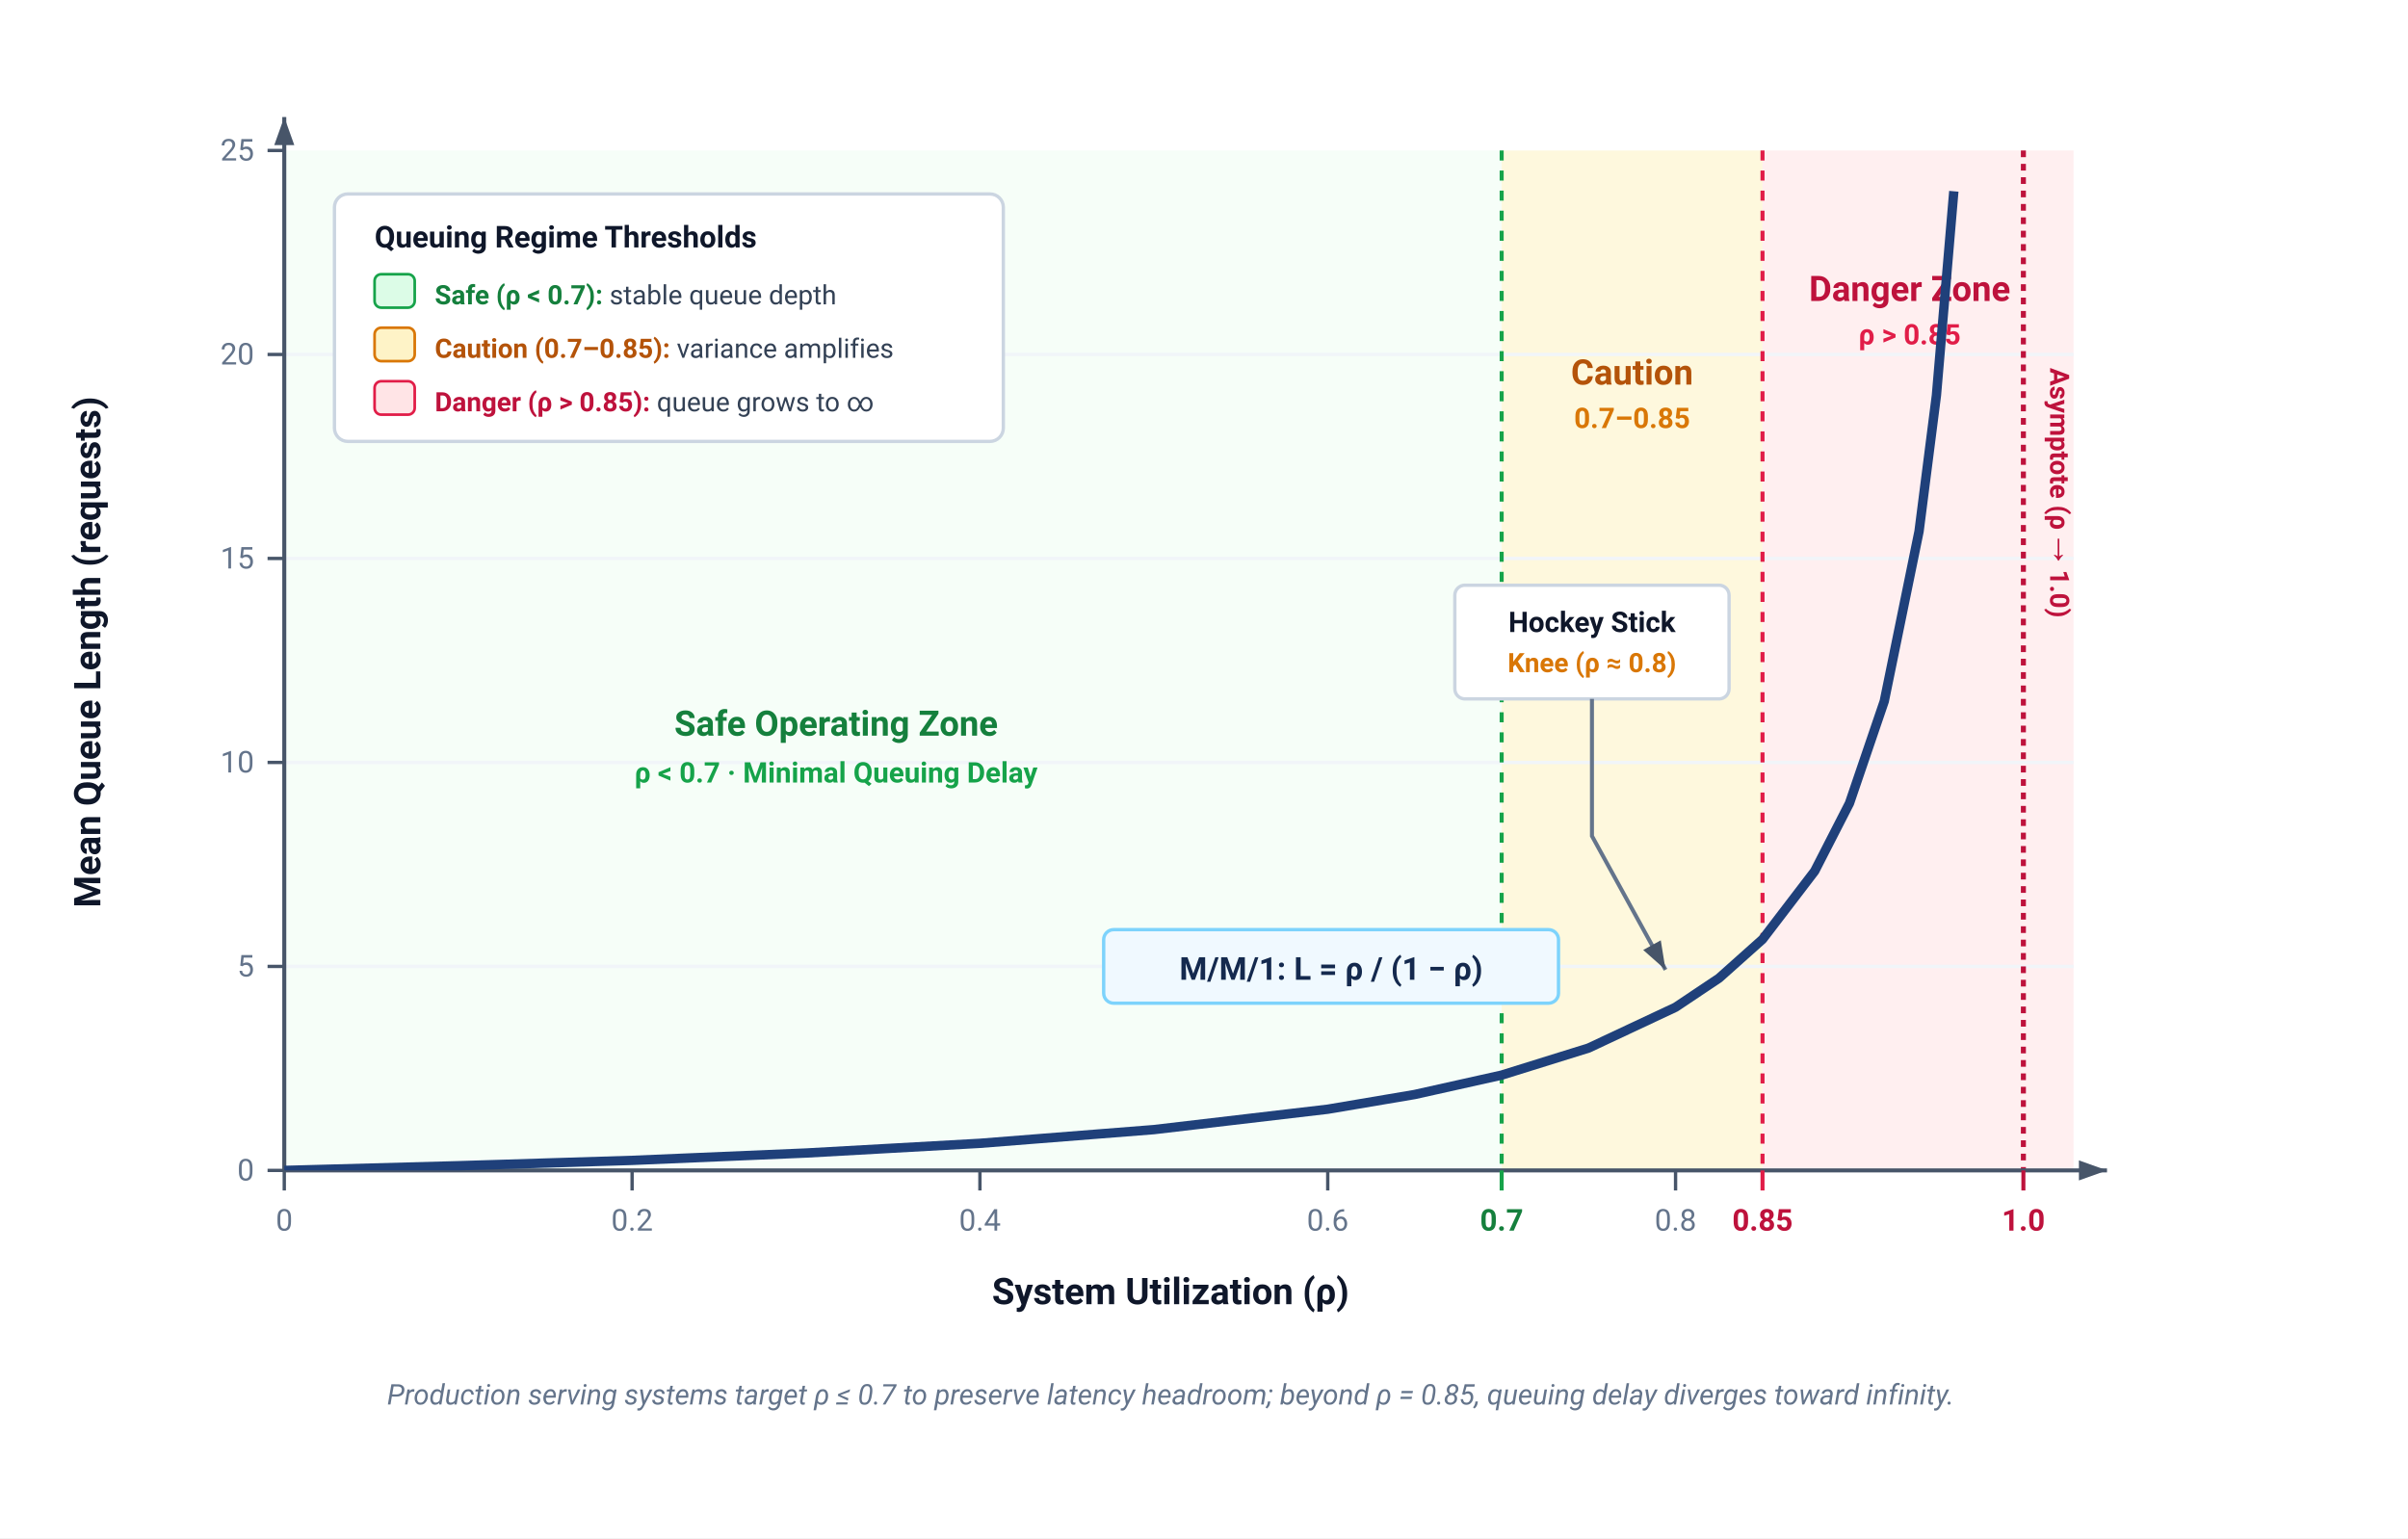
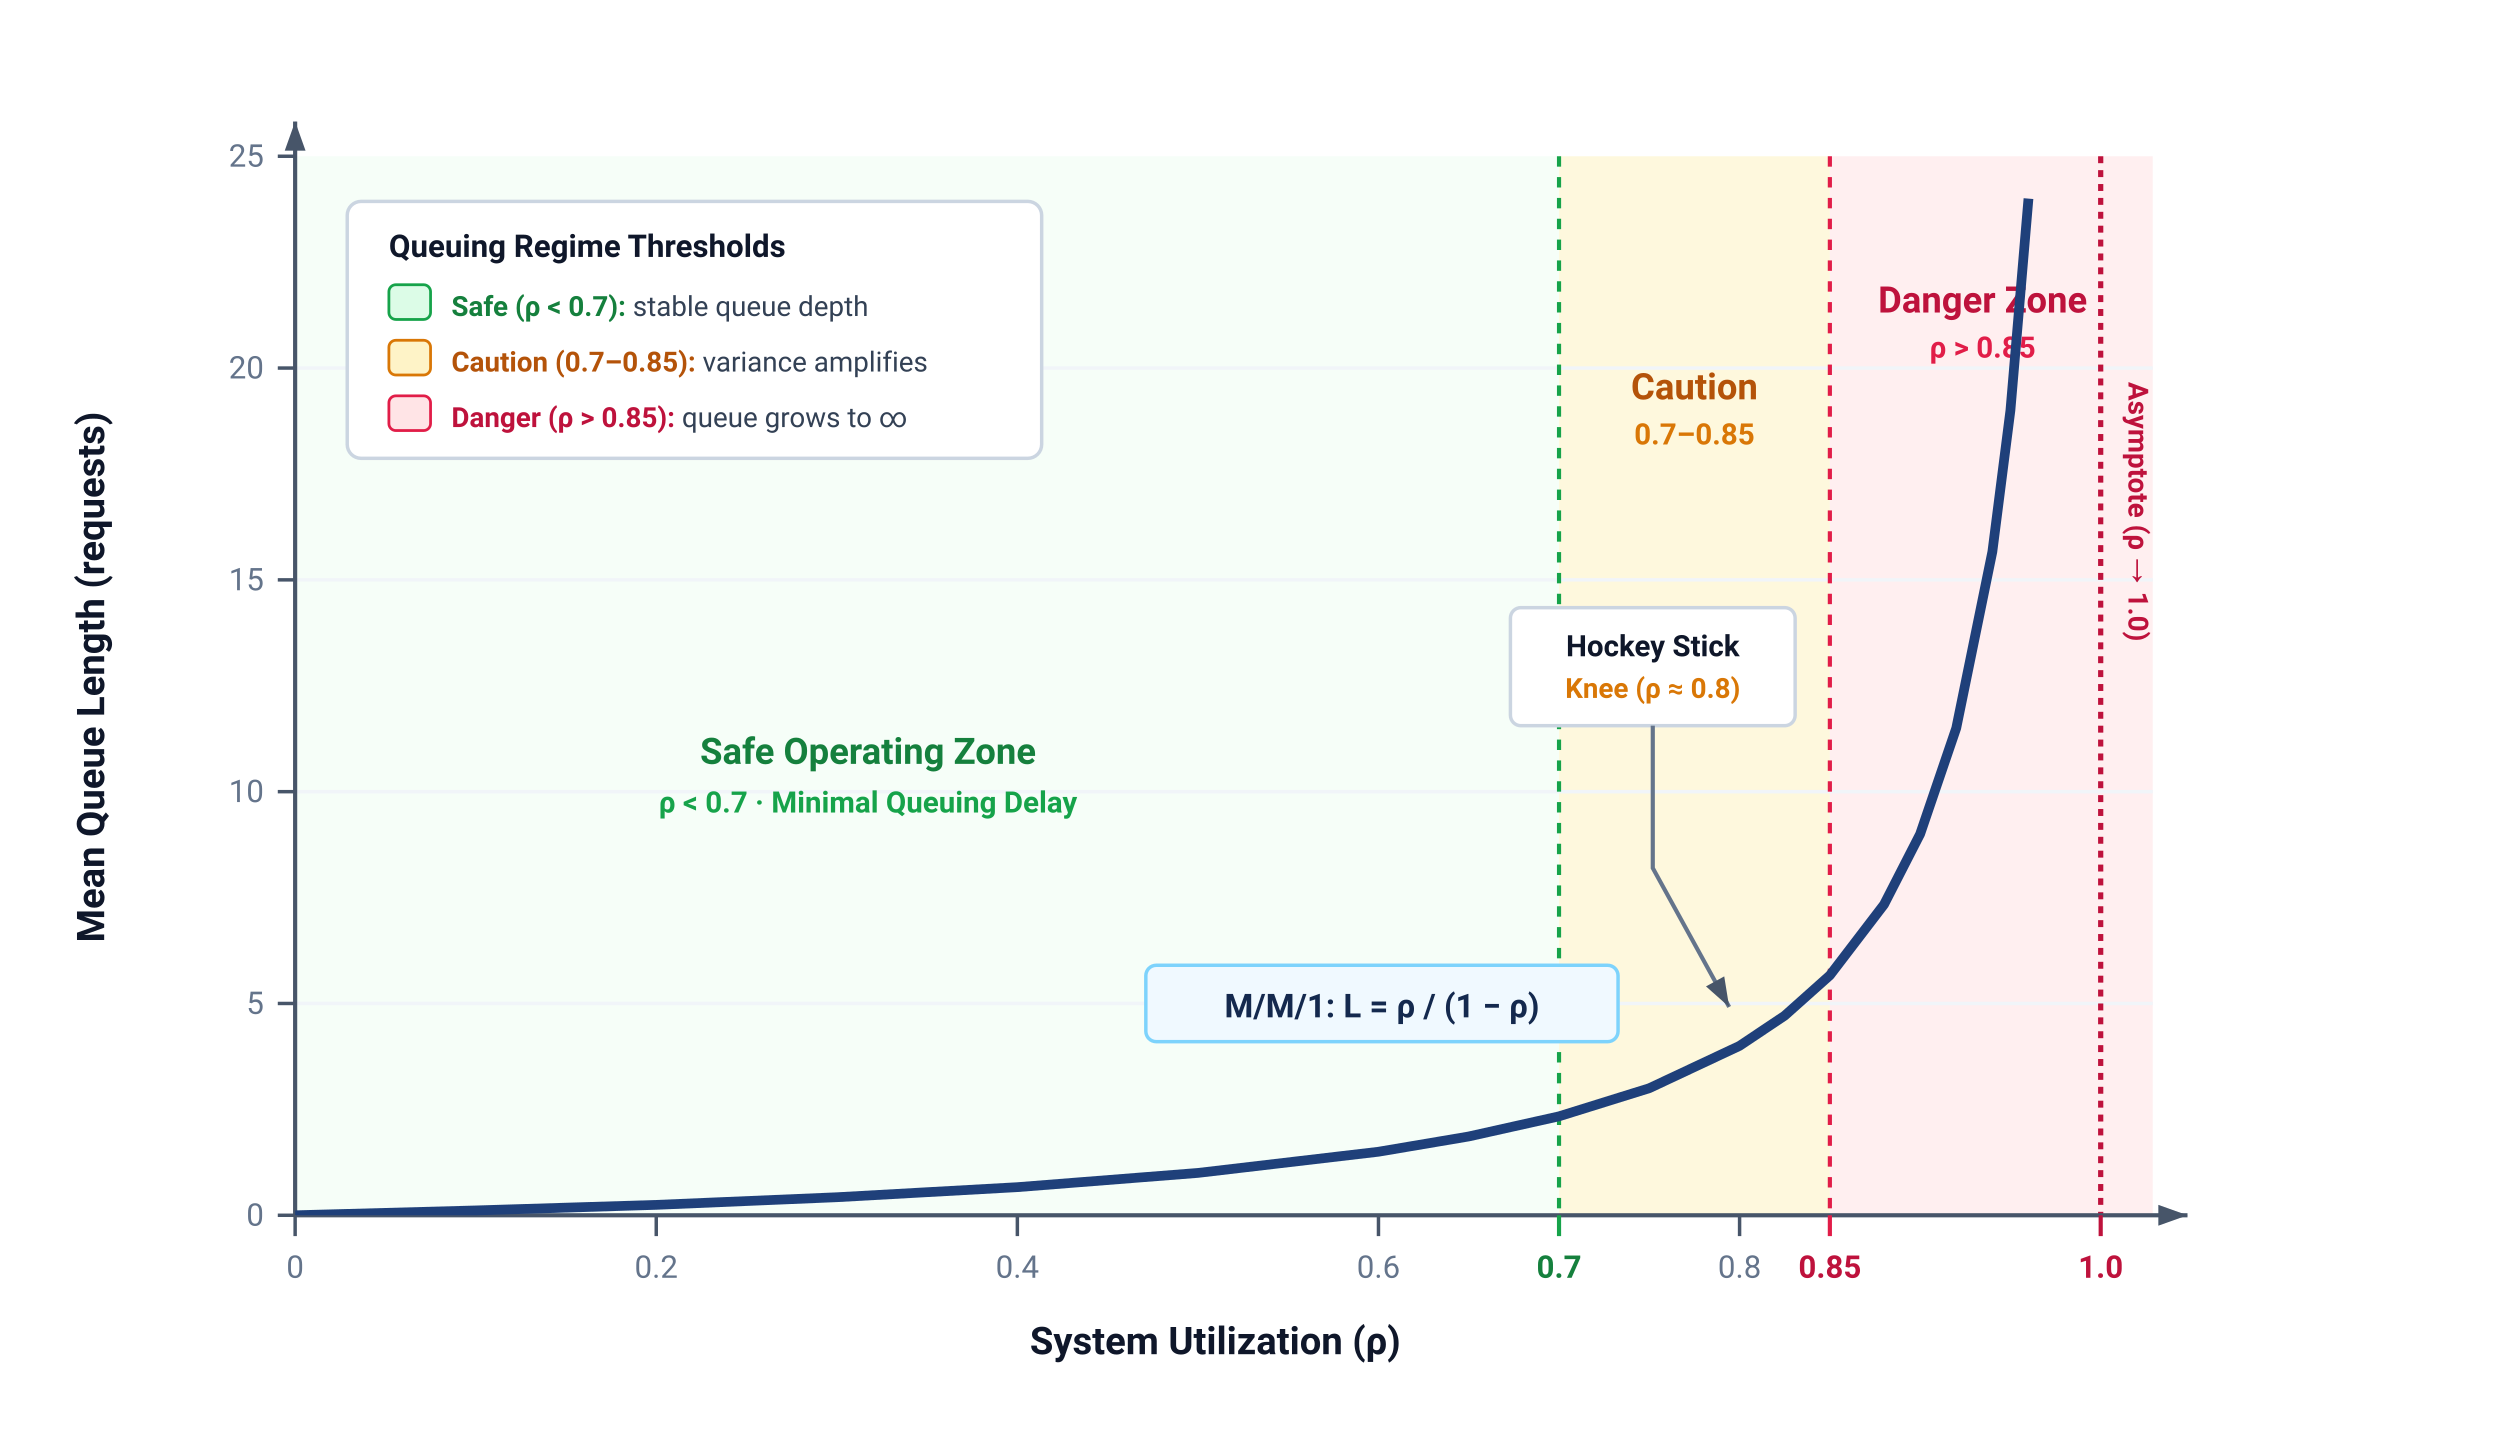
- <svg xmlns="http://www.w3.org/2000/svg" viewBox="0 0 720 460" width="100%" height="100%" font-family="Helvetica Neue, Helvetica, Arial, sans-serif">
+ <svg xmlns="http://www.w3.org/2000/svg" viewBox="0 0 720 415" width="100%" height="100%" font-family="Helvetica Neue, Helvetica, Arial, sans-serif">
  <defs>
    <marker id="arr-slate" markerWidth="8" markerHeight="6" refX="7" refY="3" orient="auto">
      <polygon points="0 0.5, 7 3, 0 5.5" fill="#475569" />
    </marker>
    <marker id="arr-blue" markerWidth="8" markerHeight="6" refX="7" refY="3" orient="auto">
      <polygon points="0 0.5, 7 3, 0 5.5" fill="#1F407A" />
    </marker>
    <marker id="arr-red" markerWidth="8" markerHeight="6" refX="7" refY="3" orient="auto">
      <polygon points="0 0.5, 7 3, 0 5.5" fill="#e11d48" />
    </marker>
    <clipPath id="plot-clip">
      <rect x="85" y="45" width="535" height="305" />
    </clipPath>
  </defs>
  <style>
    text { font-family: system-ui, -apple-system, 'Segoe UI', Roboto, Helvetica, Arial, sans-serif; }
    .axis-title { font-size: 11px; font-weight: 700; fill: #0f172a; }
    .tick-lbl { font-size: 9px; fill: #64748b; }
    .zone-title { font-size: 10.5px; font-weight: 700; }
    .zone-sub { font-size: 8.5px; font-weight: 600; }
    .curve-lbl { font-size: 9.5px; font-weight: 700; }
    .badge-txt { font-size: 8px; font-weight: 700; }
    .card-title { font-size: 9px; font-weight: 700; fill: #0f172a; }
    .card-txt { font-size: 8px; fill: #334155; }
  </style>
  <rect width="100%" height="100%" fill="#ffffff" />
  <rect x="85" y="45" width="364" height="305" fill="#f0fdf4" fill-opacity="0.6" />
  <rect x="449" y="45" width="78" height="305" fill="#fef3c7" fill-opacity="0.6" />
  <rect x="527" y="45" width="93" height="305" fill="#ffe4e6" fill-opacity="0.6" />
  <g stroke="#f1f5f9" stroke-width="1">
    <line x1="85" y1="289" x2="620" y2="289" />
    <line x1="85" y1="228" x2="620" y2="228" />
    <line x1="85" y1="167" x2="620" y2="167" />
    <line x1="85" y1="106" x2="620" y2="106" />
  </g>
  <line x1="449" y1="45" x2="449" y2="350" stroke="#16a34a" stroke-width="1.2" stroke-dasharray="3,3" />
  <line x1="527" y1="45" x2="527" y2="350" stroke="#e11d48" stroke-width="1.2" stroke-dasharray="3,3" />
  <line x1="605" y1="45" x2="605" y2="350" stroke="#be123c" stroke-width="1.5" stroke-dasharray="2,2" />
  <text x="250" y="220" text-anchor="middle" class="zone-title" fill="#15803d">Safe Operating Zone</text>
  <text x="250" y="234" text-anchor="middle" class="zone-sub" fill="#16a34a">ρ &lt; 0.7 · Minimal Queuing Delay</text>
  <text x="488" y="115" text-anchor="middle" class="zone-title" fill="#b45309">Caution</text>
  <text x="488" y="128" text-anchor="middle" class="zone-sub" fill="#d97706">0.7–0.85</text>
  <text x="571" y="90" text-anchor="middle" class="zone-title" fill="#be123c">Danger Zone</text>
  <text x="571" y="103" text-anchor="middle" class="zone-sub" fill="#e11d48">ρ &gt; 0.85</text>
  <g transform="translate(100, 58)">
    <rect x="0" y="0" width="200" height="74" rx="4" fill="#ffffff" stroke="#cbd5e1" stroke-width="1" />
    <text x="12" y="16" class="card-title">Queuing Regime Thresholds</text>
    <rect x="12" y="24" width="12" height="10" rx="2" fill="#dcfce7" stroke="#16a34a" stroke-width="0.8" />
    <text x="30" y="33" class="card-txt">
      <tspan font-weight="700" fill="#15803d">Safe (ρ &lt; 0.7):</tspan> stable queue depth</text>
    <rect x="12" y="40" width="12" height="10" rx="2" fill="#fef3c7" stroke="#d97706" stroke-width="0.8" />
    <text x="30" y="49" class="card-txt">
      <tspan font-weight="700" fill="#b45309">Caution (0.7–0.85):</tspan> variance amplifies</text>
    <rect x="12" y="56" width="12" height="10" rx="2" fill="#ffe4e6" stroke="#e11d48" stroke-width="0.8" />
    <text x="30" y="65" class="card-txt">
      <tspan font-weight="700" fill="#be123c">Danger (ρ &gt; 0.85):</tspan> queue grows to ∞</text>
  </g>
  <line x1="85" y1="350" x2="630" y2="350" stroke="#475569" stroke-width="1.2" marker-end="url(#arr-slate)" />
  <text x="350" y="390" text-anchor="middle" class="axis-title">System Utilization (ρ)</text>
  <line x1="85" y1="350" x2="85" y2="35" stroke="#475569" stroke-width="1.2" marker-end="url(#arr-slate)" />
  <text x="30" y="195" text-anchor="middle" class="axis-title" transform="rotate(-90, 30, 195)">Mean Queue Length (requests)</text>
  <g class="tick-lbl" text-anchor="middle">
    <line x1="85" y1="350" x2="85" y2="356" stroke="#475569" stroke-width="1" />
    <text x="85" y="368">0</text>
    <line x1="189" y1="350" x2="189" y2="356" stroke="#475569" stroke-width="1" />
    <text x="189" y="368">0.2</text>
    <line x1="293" y1="350" x2="293" y2="356" stroke="#475569" stroke-width="1" />
    <text x="293" y="368">0.4</text>
    <line x1="397" y1="350" x2="397" y2="356" stroke="#475569" stroke-width="1" />
    <text x="397" y="368">0.6</text>
    <line x1="449" y1="350" x2="449" y2="356" stroke="#16a34a" stroke-width="1.2" />
    <text x="449" y="368" font-weight="700" fill="#15803d">0.7</text>
    <line x1="501" y1="350" x2="501" y2="356" stroke="#475569" stroke-width="1" />
    <text x="501" y="368">0.8</text>
    <line x1="527" y1="350" x2="527" y2="356" stroke="#e11d48" stroke-width="1.2" />
    <text x="527" y="368" font-weight="700" fill="#be123c">0.85</text>
    <line x1="605" y1="350" x2="605" y2="356" stroke="#be123c" stroke-width="1.2" />
    <text x="605" y="368" font-weight="700" fill="#be123c">1.0</text>
  </g>
  <g class="tick-lbl" text-anchor="end">
    <line x1="80" y1="350" x2="85" y2="350" stroke="#475569" stroke-width="1" />
    <text x="76" y="353">0</text>
    <line x1="80" y1="289" x2="85" y2="289" stroke="#475569" stroke-width="1" />
    <text x="76" y="292">5</text>
    <line x1="80" y1="228" x2="85" y2="228" stroke="#475569" stroke-width="1" />
    <text x="76" y="231">10</text>
    <line x1="80" y1="167" x2="85" y2="167" stroke="#475569" stroke-width="1" />
    <text x="76" y="170">15</text>
    <line x1="80" y1="106" x2="85" y2="106" stroke="#475569" stroke-width="1" />
    <text x="76" y="109">20</text>
    <line x1="80" y1="45" x2="85" y2="45" stroke="#475569" stroke-width="1" />
    <text x="76" y="48">25</text>
  </g>
  <polyline points="85,350 137,348.6 189,347.0 241,344.8 293,341.9 345,337.8 397,331.7 423,327.3 449,321.5 475,313.4 501,301.2 514,292.5 527,280.9 542.6,260.5 553,240.2 563.4,209.7 573.8,158.9 579,118.2 584.2,57.2" fill="none" stroke="#1F407A" stroke-width="2.8" stroke-linejoin="round" clip-path="url(#plot-clip)" />
  <rect x="330" y="278" width="136" height="22" rx="3" fill="#f0f9ff" stroke="#7dd3fc" stroke-width="1" />
  <text x="398" y="293" text-anchor="middle" class="curve-lbl" fill="#14294E">M/M/1: L = ρ / (1 − ρ)</text>
  <g transform="translate(435, 175)">
    <rect x="0" y="0" width="82" height="34" rx="3" fill="#ffffff" stroke="#cbd5e1" stroke-width="1" />
    <text x="41" y="14" text-anchor="middle" font-size="8.5" font-weight="700" fill="#0f172a">Hockey Stick</text>
    <text x="41" y="26" text-anchor="middle" font-size="8" font-weight="600" fill="#d97706">Knee (ρ ≈ 0.8)</text>
    <path d="M 41,34 L 41,75 L 63,115" fill="none" stroke="#64748b" stroke-width="1.2" marker-end="url(#arr-slate)" />
  </g>
  <text x="613" y="110" class="badge-txt" fill="#be123c" transform="rotate(90, 613, 110)">Asymptote (ρ → 1.0)</text>
-   <text x="350" y="420" text-anchor="middle" font-size="8.5" fill="#64748b" font-style="italic">
-     Production serving systems target ρ ≤ 0.7 to preserve latency headroom; beyond ρ = 0.85, queuing delay diverges toward infinity.
-   </text>
</svg>
